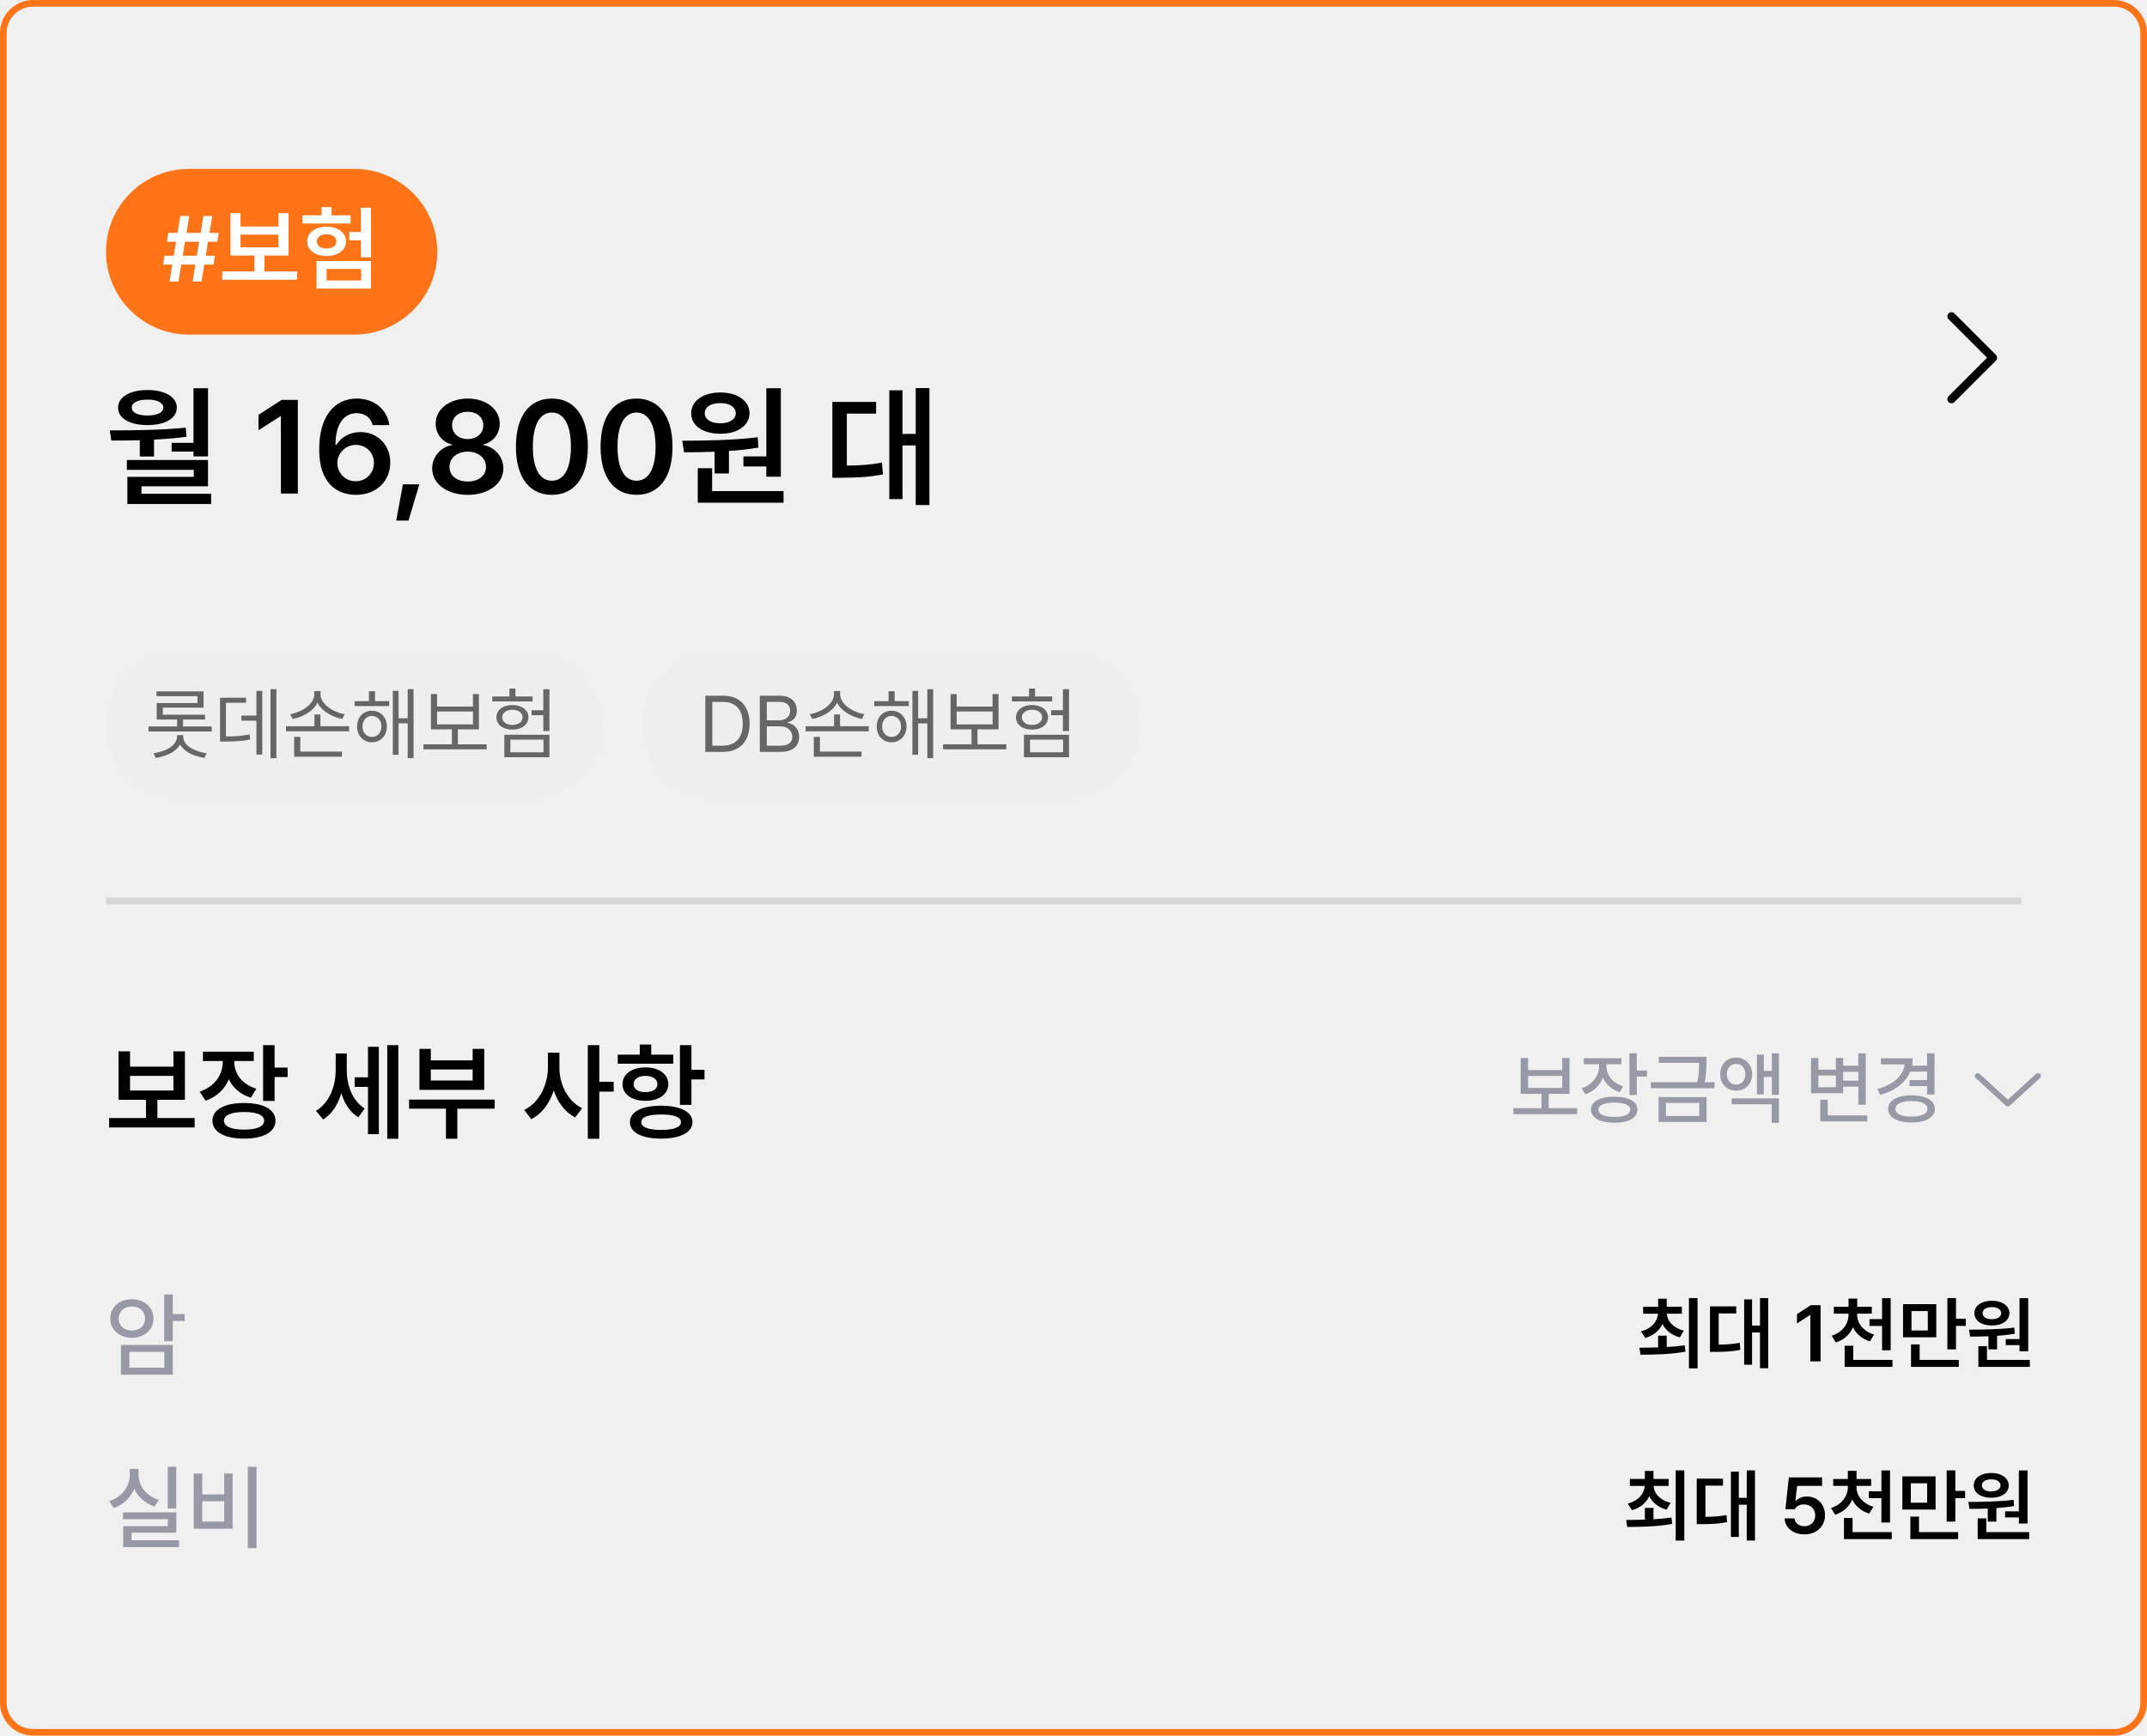
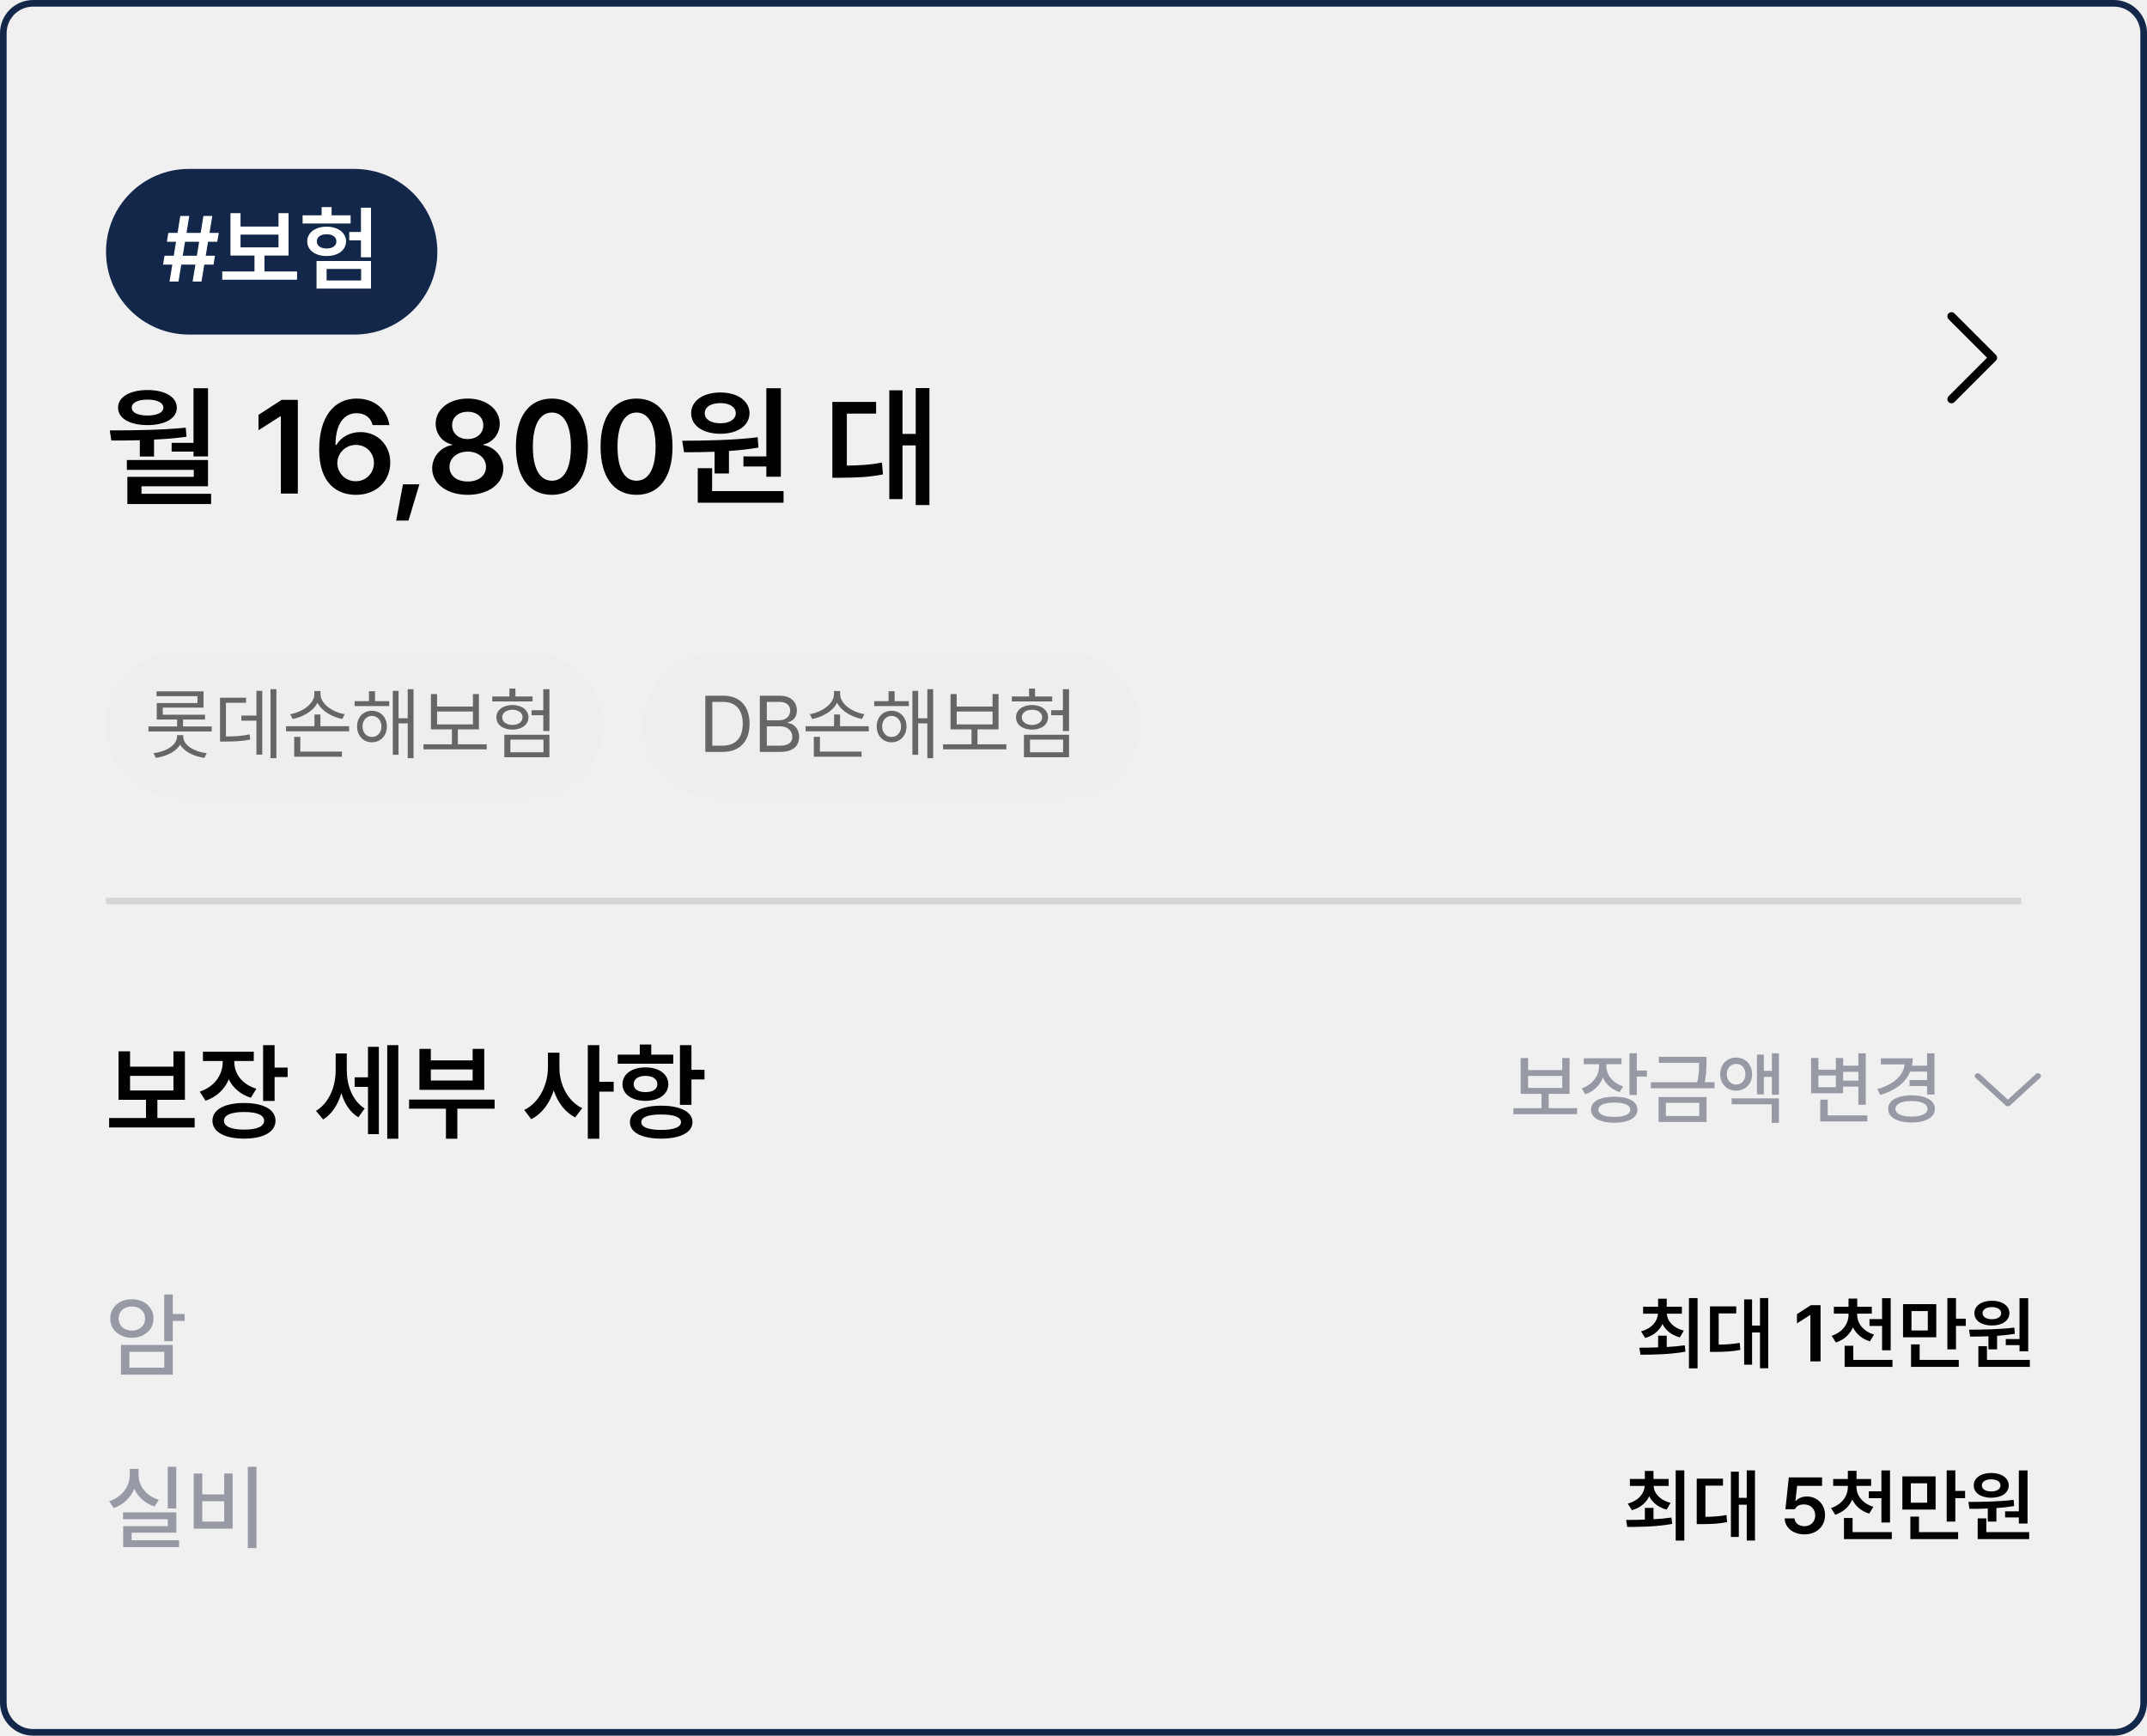
<svg xmlns="http://www.w3.org/2000/svg" width="324" height="262" viewBox="0 0 324 262" fill="none">
-   <rect x="0.5" y="0.5" width="323" height="261" rx="4.5" stroke="#FF7417" />
-   <rect x="16" y="25.5" width="50" height="25" rx="12.5" fill="#FF7417" />
+   <rect x="0.5" y="0.5" width="323" height="261" rx="4.5" stroke="#122749" />
+   <rect x="16" y="25.5" width="50" height="25" rx="12.5" fill="#122749" />
  <path d="M29.066 42.5L29.49 39.943H27.357L26.934 42.5H25.58L26.004 39.943H24.609L24.828 38.603H26.223L26.564 36.498H25.184L25.402 35.158H26.797L27.207 32.602H28.561L28.15 35.158H30.283L30.693 32.602H32.033L31.623 35.158H33.018L32.785 36.498H31.391L31.049 38.603H32.443L32.225 39.943H30.83L30.406 42.5H29.066ZM27.576 38.603H29.709L30.051 36.498H27.918L27.576 38.603ZM44.83 40.982V42.227H33.537V40.982H38.404V38.576H34.781V32.178H36.299V34.201H42.027V32.178H43.545V38.576H39.908V40.982H44.83ZM36.299 37.346H42.027V35.418H36.299V37.346ZM55.986 31.357V38.836H54.469V36.279H52.705V35.022H54.469V31.357H55.986ZM55.986 39.397V43.566H47.77V39.397H55.986ZM49.287 40.6V42.336H54.496V40.6H49.287ZM52.91 32.506V33.736H45.664V32.506H48.535V31.262H50.039V32.506H52.91ZM49.287 34.215C51.01 34.215 52.213 35.131 52.227 36.43C52.213 37.77 51.01 38.645 49.287 38.645C47.578 38.645 46.361 37.77 46.361 36.43C46.361 35.131 47.578 34.215 49.287 34.215ZM49.287 35.363C48.398 35.363 47.81 35.773 47.81 36.43C47.81 37.113 48.398 37.51 49.287 37.51C50.176 37.51 50.764 37.113 50.764 36.43C50.764 35.773 50.176 35.363 49.287 35.363Z" fill="white" />
  <path d="M31.391 58.602V68.894H29.203V68.172H25.902V66.844H29.203V58.602H31.391ZM16.566 64.969C19.984 64.969 24.242 64.93 28.031 64.559L28.148 65.926C26.537 66.15 24.877 66.287 23.246 66.356V68.914H21.098V66.453C19.584 66.492 18.129 66.502 16.801 66.492L16.566 64.969ZM31.391 69.441V73.406H21.352V74.539H31.859V76.082H19.223V71.981H29.242V70.926H19.145V69.441H31.391ZM22.27 58.875C24.887 58.875 26.684 59.93 26.684 61.531C26.684 63.172 24.887 64.168 22.27 64.168C19.594 64.168 17.816 63.172 17.816 61.531C17.816 59.93 19.594 58.875 22.27 58.875ZM22.27 60.32C20.785 60.32 19.867 60.789 19.887 61.531C19.867 62.273 20.785 62.723 22.27 62.723C23.715 62.723 24.652 62.273 24.652 61.531C24.652 60.789 23.715 60.32 22.27 60.32ZM44.945 60.359V74.5H42.387V62.84H42.309L39.008 64.949V62.625L42.504 60.359H44.945ZM53.676 74.695C50.922 74.676 48.148 73.035 48.168 67.82C48.168 62.977 50.375 60.164 53.832 60.164C56.566 60.164 58.441 61.883 58.754 64.168H56.234C55.98 63.094 55.121 62.371 53.832 62.371C51.781 62.371 50.629 64.188 50.629 67.156H50.766C51.488 65.945 52.855 65.223 54.398 65.223C56.938 65.223 58.891 67.137 58.891 69.812C58.891 72.625 56.801 74.715 53.676 74.695ZM53.676 72.644C55.258 72.644 56.43 71.414 56.43 69.871C56.43 68.367 55.277 67.156 53.715 67.156C52.133 67.156 50.922 68.406 50.902 69.891C50.922 71.375 52.074 72.644 53.676 72.644ZM63.285 73.113L61.645 78.582H59.789L60.805 73.113H63.285ZM70.59 74.695C67.445 74.695 65.219 73.016 65.219 70.711C65.219 68.914 66.547 67.449 68.246 67.176V67.098C66.762 66.785 65.746 65.496 65.746 63.953C65.746 61.766 67.797 60.164 70.59 60.164C73.363 60.164 75.414 61.766 75.414 63.953C75.414 65.496 74.379 66.785 72.914 67.098V67.176C74.613 67.449 75.961 68.914 75.961 70.711C75.961 73.016 73.715 74.695 70.59 74.695ZM70.59 72.684C72.25 72.684 73.344 71.785 73.344 70.477C73.344 69.148 72.172 68.172 70.59 68.172C68.988 68.172 67.816 69.148 67.836 70.477C67.816 71.785 68.91 72.684 70.59 72.684ZM70.59 66.277C71.957 66.277 72.934 65.418 72.934 64.188C72.934 62.996 71.977 62.156 70.59 62.156C69.184 62.156 68.227 62.977 68.227 64.188C68.227 65.418 69.203 66.277 70.59 66.277ZM83.285 74.695C79.887 74.695 77.856 72.059 77.856 67.43C77.856 62.82 79.887 60.164 83.285 60.164C86.664 60.164 88.715 62.82 88.715 67.43C88.715 72.059 86.684 74.695 83.285 74.695ZM83.285 72.566C85.062 72.566 86.156 70.828 86.156 67.43C86.156 64.051 85.043 62.273 83.285 62.273C81.527 62.273 80.414 64.051 80.414 67.43C80.414 70.828 81.508 72.566 83.285 72.566ZM96.059 74.695C92.66 74.695 90.629 72.059 90.629 67.43C90.629 62.82 92.66 60.164 96.059 60.164C99.438 60.164 101.488 62.82 101.488 67.43C101.488 72.059 99.457 74.695 96.059 74.695ZM96.059 72.566C97.836 72.566 98.93 70.828 98.93 67.43C98.93 64.051 97.816 62.273 96.059 62.273C94.301 62.273 93.188 64.051 93.188 67.43C93.188 70.828 94.281 72.566 96.059 72.566ZM117.836 58.602V71.961H115.648V70.418H112.191V68.894H115.648V58.602H117.836ZM118.246 74.129V75.887H105.297V70.672H107.465V74.129H118.246ZM102.953 66.531C106.215 66.512 110.59 66.473 114.34 66.004L114.457 67.566C113.002 67.811 111.498 67.977 110.004 68.074V71.473H107.836V68.191C106.186 68.26 104.613 68.269 103.227 68.269L102.953 66.531ZM108.715 59.246C111.293 59.246 113.09 60.516 113.109 62.371C113.09 64.266 111.293 65.477 108.715 65.477C106.098 65.477 104.301 64.266 104.301 62.371C104.301 60.516 106.098 59.246 108.715 59.246ZM108.715 60.848C107.309 60.848 106.352 61.414 106.352 62.371C106.352 63.328 107.309 63.895 108.715 63.895C110.062 63.895 111.02 63.328 111.039 62.371C111.02 61.414 110.062 60.848 108.715 60.848ZM140.258 58.582V76.238H138.188V67.234H136.195V75.34H134.203V58.914H136.195V65.496H138.188V58.582H140.258ZM132.211 60.672V62.43H127.797V70.281C129.721 70.262 131.303 70.164 133.09 69.832L133.246 71.609C131.117 72.039 129.262 72.098 126.801 72.117H125.609V60.672H132.211Z" fill="black" />
-   <path d="M301.192 54.442L294.942 60.692C294.884 60.75 294.815 60.796 294.739 60.828C294.663 60.859 294.582 60.876 294.5 60.876C294.418 60.876 294.336 60.859 294.261 60.828C294.185 60.796 294.116 60.75 294.058 60.692C294 60.634 293.954 60.565 293.922 60.489C293.891 60.413 293.875 60.332 293.875 60.25C293.875 60.168 293.891 60.087 293.922 60.011C293.954 59.935 294 59.866 294.058 59.808L299.866 54L294.058 48.192C293.94 48.075 293.875 47.916 293.875 47.75C293.875 47.584 293.94 47.425 294.058 47.308C294.175 47.191 294.334 47.125 294.5 47.125C294.666 47.125 294.825 47.191 294.942 47.308L301.192 53.558C301.25 53.616 301.296 53.685 301.328 53.761C301.359 53.837 301.375 53.918 301.375 54C301.375 54.082 301.359 54.164 301.328 54.239C301.296 54.315 301.25 54.384 301.192 54.442Z" fill="black" />
+   <path d="M301.192 54.443L294.942 60.693C294.884 60.751 294.815 60.797 294.739 60.828C294.663 60.859 294.582 60.876 294.5 60.876C294.418 60.876 294.336 60.859 294.261 60.828C294.185 60.797 294.116 60.751 294.058 60.693C294 60.635 293.954 60.566 293.922 60.49C293.891 60.414 293.875 60.333 293.875 60.25C293.875 60.168 293.891 60.087 293.922 60.011C293.954 59.935 294 59.866 294.058 59.808L299.866 54L294.058 48.193C293.94 48.075 293.875 47.916 293.875 47.75C293.875 47.584 293.94 47.425 294.058 47.308C294.175 47.191 294.334 47.125 294.5 47.125C294.666 47.125 294.825 47.191 294.942 47.308L301.192 53.558C301.25 53.616 301.296 53.685 301.328 53.761C301.359 53.837 301.375 53.918 301.375 54C301.375 54.083 301.359 54.164 301.328 54.24C301.296 54.316 301.25 54.385 301.192 54.443Z" fill="black" />
  <rect x="16" y="98.5" width="75" height="22" rx="11" fill="#EEEEEE" />
  <path d="M31.949 109.656V110.418H22.41V109.656H26.723V108.613H23.652V106.129H29.793V105.086H23.617V104.359H30.719V106.82H24.566V107.887H30.941V108.613H27.625V109.656H31.949ZM27.648 111.18C27.648 112.492 29.277 113.453 31.188 113.699L30.848 114.402C29.26 114.174 27.807 113.488 27.18 112.398C26.553 113.488 25.1 114.174 23.512 114.402L23.172 113.699C25.07 113.453 26.711 112.492 26.711 111.18V110.969H27.648V111.18ZM41.711 104.031V114.449H40.82V104.031H41.711ZM39.578 104.289V113.91H38.699V108.789H36.426V108.016H38.699V104.289H39.578ZM37.129 105.32V106.082H34.094V111.168C35.594 111.162 36.543 111.098 37.668 110.852L37.762 111.637C36.555 111.883 35.535 111.93 33.859 111.941H33.203V105.32H37.129ZM51.602 113.453V114.227H44.395V111.227H45.32V113.453H51.602ZM52.691 109.621V110.395H43.164V109.621H47.453V107.852H48.355V109.621H52.691ZM48.367 104.781C48.367 106.258 50.195 107.512 52.023 107.805L51.66 108.531C50.096 108.227 48.555 107.342 47.91 106.082C47.266 107.348 45.736 108.238 44.16 108.531L43.785 107.805C45.613 107.5 47.441 106.246 47.441 104.781V104.312H48.367V104.781ZM58.738 105.836V106.586H53.512V105.836H55.68V104.348H56.594V105.836H58.738ZM56.125 107.289C57.438 107.289 58.375 108.273 58.387 109.656C58.375 111.051 57.438 112.047 56.125 112.047C54.824 112.047 53.887 111.051 53.887 109.656C53.887 108.273 54.824 107.289 56.125 107.289ZM56.125 108.062C55.305 108.074 54.707 108.742 54.707 109.656C54.707 110.582 55.305 111.25 56.125 111.238C56.957 111.25 57.566 110.582 57.566 109.656C57.566 108.742 56.957 108.074 56.125 108.062ZM62.406 104.031V114.449H61.527V109.188H60.145V113.934H59.277V104.289H60.145V108.426H61.527V104.031H62.406ZM73.445 112.352V113.113H63.906V112.352H68.195V110.102H65.031V104.77H65.957V106.656H71.371V104.77H72.273V110.102H69.098V112.352H73.445ZM65.957 109.352H71.371V107.406H65.957V109.352ZM82.914 104.031V110.348H81.988V107.969H80.219V107.207H81.988V104.031H82.914ZM82.914 110.91V114.309H76.106V110.91H82.914ZM77.019 111.648V113.559H82.012V111.648H77.019ZM80.371 105.133V105.883H74.289V105.133H76.879V103.938H77.781V105.133H80.371ZM77.324 106.422C78.742 106.422 79.738 107.184 79.75 108.273C79.738 109.398 78.742 110.137 77.324 110.137C75.906 110.137 74.91 109.398 74.91 108.273C74.91 107.184 75.906 106.422 77.324 106.422ZM77.324 107.137C76.422 107.137 75.789 107.605 75.789 108.273C75.789 108.965 76.422 109.422 77.324 109.434C78.227 109.422 78.859 108.965 78.859 108.273C78.859 107.605 78.227 107.137 77.324 107.137Z" fill="#666666" />
  <rect x="97" y="98.5" width="75" height="22" rx="11" fill="#EEEEEE" />
  <path d="M109.074 113.5H106.438V105.016H109.18C111.652 105.016 113.117 106.609 113.117 109.246C113.117 111.895 111.652 113.5 109.074 113.5ZM107.492 112.562H109.004C111.09 112.562 112.086 111.309 112.086 109.246C112.086 107.195 111.09 105.953 109.109 105.953H107.492V112.562ZM114.664 113.5V105.016H117.641C119.422 105.016 120.254 106.012 120.254 107.266C120.254 108.355 119.609 108.848 118.871 109.047V109.129C119.656 109.176 120.594 109.902 120.594 111.25C120.594 112.527 119.75 113.5 117.746 113.5H114.664ZM117.734 112.562C119.059 112.562 119.574 111.977 119.574 111.238C119.574 110.371 118.883 109.645 117.793 109.645H115.719V112.562H117.734ZM117.605 108.73C118.52 108.73 119.246 108.168 119.246 107.277C119.246 106.539 118.754 105.953 117.641 105.953H115.719V108.73H117.605ZM130.016 113.453V114.227H122.809V111.227H123.734V113.453H130.016ZM131.105 109.621V110.395H121.578V109.621H125.867V107.852H126.77V109.621H131.105ZM126.781 104.781C126.781 106.258 128.609 107.512 130.438 107.805L130.074 108.531C128.51 108.227 126.969 107.342 126.324 106.082C125.68 107.348 124.15 108.238 122.574 108.531L122.199 107.805C124.027 107.5 125.855 106.246 125.855 104.781V104.312H126.781V104.781ZM137.152 105.836V106.586H131.926V105.836H134.094V104.348H135.008V105.836H137.152ZM134.539 107.289C135.852 107.289 136.789 108.273 136.801 109.656C136.789 111.051 135.852 112.047 134.539 112.047C133.238 112.047 132.301 111.051 132.301 109.656C132.301 108.273 133.238 107.289 134.539 107.289ZM134.539 108.062C133.719 108.074 133.121 108.742 133.121 109.656C133.121 110.582 133.719 111.25 134.539 111.238C135.371 111.25 135.98 110.582 135.98 109.656C135.98 108.742 135.371 108.074 134.539 108.062ZM140.82 104.031V114.449H139.941V109.188H138.559V113.934H137.691V104.289H138.559V108.426H139.941V104.031H140.82ZM151.859 112.352V113.113H142.32V112.352H146.609V110.102H143.445V104.77H144.371V106.656H149.785V104.77H150.688V110.102H147.512V112.352H151.859ZM144.371 109.352H149.785V107.406H144.371V109.352ZM161.328 104.031V110.348H160.402V107.969H158.633V107.207H160.402V104.031H161.328ZM161.328 110.91V114.309H154.52V110.91H161.328ZM155.434 111.648V113.559H160.426V111.648H155.434ZM158.785 105.133V105.883H152.703V105.133H155.293V103.938H156.195V105.133H158.785ZM155.738 106.422C157.156 106.422 158.152 107.184 158.164 108.273C158.152 109.398 157.156 110.137 155.738 110.137C154.32 110.137 153.324 109.398 153.324 108.273C153.324 107.184 154.32 106.422 155.738 106.422ZM155.738 107.137C154.836 107.137 154.203 107.605 154.203 108.273C154.203 108.965 154.836 109.422 155.738 109.434C156.641 109.422 157.273 108.965 157.273 108.273C157.273 107.605 156.641 107.137 155.738 107.137Z" fill="#666666" />
  <line x1="16" y1="136" x2="305" y2="136" stroke="#D5D5D5" />
-   <g clip-path="url(#clip0_10_254)">
+   <g clip-path="url(#clip0_47_55)">
    <path d="M29.375 168.766V170.188H16.469V168.766H22.031V166.016H17.891V158.703H19.625V161.016H26.172V158.703H27.906V166.016H23.75V168.766H29.375ZM19.625 164.609H26.172V162.406H19.625V164.609ZM35.359 160.312C35.359 162.047 36.484 163.672 38.688 164.344L37.859 165.703C36.273 165.211 35.148 164.203 34.531 162.922C33.906 164.406 32.711 165.586 31.016 166.156L30.141 164.781C32.422 164.031 33.609 162.203 33.609 160.328V160.156H30.625V158.75H38.297V160.156H35.359V160.312ZM41.438 157.766V161.156H43.406V162.578H41.438V166.188H39.703V157.766H41.438ZM36.844 166.5C39.766 166.5 41.562 167.484 41.578 169.172C41.562 170.875 39.766 171.875 36.844 171.875C33.891 171.875 32.062 170.875 32.062 169.172C32.062 167.484 33.891 166.5 36.844 166.5ZM36.844 167.859C34.906 167.859 33.797 168.312 33.797 169.172C33.797 170.047 34.906 170.516 36.844 170.516C38.781 170.516 39.859 170.047 39.859 169.172C39.859 168.312 38.781 167.859 36.844 167.859ZM52.328 161.469C52.328 163.75 53.125 166.125 55.031 167.328L54.078 168.656C52.805 167.891 51.977 166.57 51.516 165.016C51 166.727 50.094 168.172 48.766 168.984L47.688 167.688C49.734 166.438 50.656 163.953 50.656 161.547V159.016H52.328V161.469ZM60.109 157.766V171.891H58.438V157.766H60.109ZM57.172 158.016V171.203H55.531V164.062H53.516V162.625H55.531V158.016H57.172ZM74.641 165.984V167.359H69.016V171.891H67.297V167.359H61.734V165.984H74.641ZM65.016 158.328V160.062H71.328V158.328H73.078V164.516H63.297V158.328H65.016ZM65.016 163.109H71.328V161.438H65.016V163.109ZM84.422 161.156C84.406 163.672 85.672 166.234 87.859 167.281L86.797 168.672C85.266 167.898 84.164 166.406 83.562 164.609C82.945 166.531 81.789 168.125 80.172 168.938L79.109 167.547C81.375 166.469 82.672 163.766 82.688 161.156V158.906H84.422V161.156ZM90.438 157.766V163.297H92.609V164.781H90.438V171.891H88.703V157.766H90.438ZM104.344 157.766V161.484H106.312V162.938H104.344V166.781H102.609V157.766H104.344ZM99.781 166.906C102.672 166.906 104.5 167.828 104.5 169.391C104.5 170.938 102.672 171.875 99.781 171.875C96.844 171.875 95.047 170.938 95.062 169.391C95.047 167.828 96.844 166.906 99.781 166.906ZM99.781 168.234C97.844 168.234 96.766 168.609 96.781 169.391C96.766 170.141 97.844 170.562 99.781 170.562C101.688 170.562 102.766 170.141 102.766 169.391C102.766 168.609 101.688 168.234 99.781 168.234ZM101.594 159.203V160.562H93.219V159.203H96.547V157.672H98.281V159.203H101.594ZM97.406 161.125C99.453 161.125 100.844 162.141 100.859 163.656C100.844 165.172 99.453 166.172 97.406 166.172C95.344 166.172 93.938 165.172 93.938 163.656C93.938 162.141 95.344 161.125 97.406 161.125ZM97.406 162.406C96.328 162.406 95.625 162.875 95.625 163.656C95.625 164.422 96.328 164.859 97.406 164.859C98.484 164.859 99.203 164.422 99.203 163.656C99.203 162.875 98.484 162.406 97.406 162.406Z" fill="black" />
    <path d="M237.996 168.189H228.387V167.275H237.996V168.189ZM233.713 167.533H232.623V164.826H233.713V167.533ZM230.602 161.521H235.758V159.711H236.854V165.119H229.482V159.711H230.602V161.521ZM235.758 164.217V162.418H230.602V164.217H235.758ZM242.215 160.941C242.215 161.586 242.096 162.191 241.857 162.758C241.623 163.32 241.283 163.812 240.838 164.234C240.393 164.652 239.861 164.969 239.244 165.184L238.682 164.299C239.217 164.115 239.682 163.854 240.076 163.514C240.475 163.17 240.781 162.777 240.996 162.336C241.211 161.891 241.318 161.426 241.318 160.941V160.139H242.215V160.941ZM242.42 160.936C242.42 161.377 242.521 161.801 242.725 162.207C242.928 162.609 243.217 162.965 243.592 163.273C243.971 163.578 244.422 163.816 244.945 163.988L244.418 164.861C243.816 164.662 243.299 164.369 242.865 163.982C242.432 163.596 242.098 163.141 241.863 162.617C241.633 162.094 241.518 161.533 241.518 160.936V160.139H242.42V160.936ZM244.693 160.648H239.004V159.746H244.693V160.648ZM247.008 165.295H245.9V158.99H247.008V165.295ZM248.537 162.512H246.697V161.592H248.537V162.512ZM243.615 165.553C244.334 165.553 244.955 165.629 245.479 165.781C246.006 165.934 246.408 166.156 246.686 166.449C246.963 166.742 247.102 167.094 247.102 167.504C247.102 167.914 246.963 168.266 246.686 168.559C246.408 168.855 246.006 169.082 245.479 169.238C244.955 169.398 244.334 169.479 243.615 169.479C242.893 169.479 242.266 169.398 241.734 169.238C241.207 169.082 240.801 168.855 240.516 168.559C240.234 168.266 240.094 167.914 240.094 167.504C240.094 167.094 240.234 166.742 240.516 166.449C240.801 166.156 241.207 165.934 241.734 165.781C242.266 165.629 242.893 165.553 243.615 165.553ZM243.615 166.432C243.119 166.432 242.689 166.473 242.326 166.555C241.963 166.637 241.686 166.758 241.494 166.918C241.307 167.078 241.213 167.273 241.213 167.504C241.213 167.73 241.307 167.928 241.494 168.096C241.686 168.26 241.961 168.385 242.32 168.471C242.68 168.557 243.111 168.6 243.615 168.6C244.127 168.6 244.561 168.557 244.916 168.471C245.275 168.385 245.549 168.26 245.736 168.096C245.924 167.928 246.018 167.73 246.018 167.504C246.018 167.273 245.924 167.078 245.736 166.918C245.549 166.758 245.273 166.637 244.91 166.555C244.551 166.473 244.119 166.432 243.615 166.432ZM257.121 160.438H250.33V159.529H257.121V160.438ZM258.738 164.27H249.129V163.361H258.738V164.27ZM257.52 160.332C257.52 160.938 257.5 161.486 257.461 161.979C257.422 162.471 257.33 163.033 257.186 163.666L256.072 163.613C256.182 163.176 256.26 162.766 256.307 162.383C256.354 161.996 256.383 161.658 256.395 161.369C256.406 161.076 256.412 160.73 256.412 160.332V159.529H257.52V160.332ZM257.537 169.361H250.295V165.605H257.537V169.361ZM251.396 168.459H256.436V166.479H251.396V168.459ZM261.996 159.641C262.453 159.641 262.865 159.748 263.232 159.963C263.6 160.174 263.887 160.471 264.094 160.854C264.305 161.232 264.41 161.666 264.41 162.154C264.41 162.639 264.305 163.068 264.094 163.443C263.887 163.818 263.6 164.111 263.232 164.322C262.865 164.533 262.453 164.639 261.996 164.639C261.531 164.639 261.115 164.533 260.748 164.322C260.385 164.111 260.102 163.818 259.898 163.443C259.695 163.068 259.594 162.639 259.594 162.154C259.594 161.666 259.695 161.232 259.898 160.854C260.105 160.471 260.391 160.174 260.754 159.963C261.117 159.748 261.531 159.641 261.996 159.641ZM261.996 160.602C261.73 160.602 261.49 160.668 261.275 160.801C261.061 160.93 260.893 161.111 260.771 161.346C260.654 161.576 260.596 161.846 260.596 162.154C260.596 162.451 260.654 162.719 260.771 162.957C260.893 163.195 261.061 163.381 261.275 163.514C261.49 163.646 261.73 163.713 261.996 163.713C262.266 163.713 262.506 163.646 262.717 163.514C262.932 163.381 263.098 163.195 263.215 162.957C263.336 162.719 263.396 162.451 263.396 162.154C263.396 161.846 263.336 161.574 263.215 161.34C263.098 161.102 262.934 160.92 262.723 160.795C262.512 160.666 262.27 160.602 261.996 160.602ZM268.453 165.26H267.393V159.002H268.453V165.26ZM267.715 162.559H265.805V161.656H267.715V162.559ZM266.18 165.195H265.137V159.195H266.18V165.195ZM268.453 169.49H267.357V166.695H261.316V165.805H268.453V169.49ZM280.84 161.791H277.904V160.871H280.84V161.791ZM280.881 164.029H277.904V163.121H280.881V164.029ZM281.555 166.766H280.441V159.002H281.555V166.766ZM281.789 169.285H274.693V168.365H281.789V169.285ZM275.818 168.846H274.693V165.998H275.818V168.846ZM274.412 161.475H277.049V159.699H278.145V165.02H273.305V159.699H274.412V161.475ZM277.049 164.117V162.342H274.412V164.117H277.049ZM291 161.756H288.252V160.871H291V161.756ZM290.924 163.941H288.17V163.033H290.924V163.941ZM291.926 165.225H290.812V159.002H291.926V165.225ZM288.645 159.758C288.645 160.66 288.451 161.475 288.064 162.201C287.678 162.928 287.119 163.549 286.389 164.064C285.662 164.576 284.783 164.982 283.752 165.283L283.295 164.404C284.193 164.15 284.951 163.82 285.568 163.414C286.189 163.004 286.658 162.533 286.975 162.002C287.295 161.471 287.455 160.895 287.455 160.273V159.758H288.645ZM288.217 160.672H283.84V159.758H288.217V160.672ZM288.469 165.336C289.176 165.336 289.795 165.42 290.326 165.588C290.861 165.752 291.271 165.986 291.557 166.291C291.846 166.596 291.99 166.961 291.99 167.387C291.99 167.809 291.846 168.176 291.557 168.488C291.271 168.797 290.861 169.033 290.326 169.197C289.795 169.361 289.176 169.443 288.469 169.443C287.758 169.443 287.137 169.361 286.605 169.197C286.074 169.033 285.662 168.797 285.369 168.488C285.08 168.176 284.936 167.809 284.936 167.387C284.936 166.961 285.08 166.596 285.369 166.291C285.662 165.986 286.074 165.752 286.605 165.588C287.137 165.42 287.758 165.336 288.469 165.336ZM288.469 166.215C287.977 166.207 287.545 166.25 287.174 166.344C286.807 166.438 286.523 166.574 286.324 166.754C286.129 166.93 286.031 167.141 286.031 167.387C286.031 167.629 286.129 167.838 286.324 168.014C286.523 168.186 286.805 168.318 287.168 168.412C287.535 168.506 287.969 168.553 288.469 168.553C288.961 168.553 289.387 168.506 289.746 168.412C290.109 168.318 290.389 168.186 290.584 168.014C290.783 167.838 290.883 167.629 290.883 167.387C290.883 167.141 290.783 166.93 290.584 166.754C290.389 166.574 290.109 166.438 289.746 166.344C289.387 166.25 288.961 166.207 288.469 166.215Z" fill="#9799A5" />
    <path d="M302.678 166.878L298.133 162.712C298.091 162.673 298.057 162.627 298.035 162.576C298.012 162.526 298 162.472 298 162.417C298 162.362 298.012 162.308 298.035 162.257C298.057 162.207 298.091 162.161 298.133 162.122C298.175 162.083 298.226 162.053 298.281 162.032C298.336 162.011 298.395 162 298.455 162C298.514 162 298.574 162.011 298.629 162.032C298.684 162.053 298.734 162.083 298.776 162.122L303 165.994L307.224 162.122C307.309 162.044 307.425 162 307.545 162C307.666 162 307.782 162.044 307.867 162.122C307.952 162.2 308 162.306 308 162.417C308 162.527 307.952 162.633 307.867 162.712L303.322 166.878C303.279 166.917 303.229 166.947 303.174 166.968C303.119 166.989 303.06 167 303 167C302.94 167 302.881 166.989 302.826 166.968C302.771 166.947 302.721 166.917 302.678 166.878Z" fill="#9799A5" />
  </g>
-   <g clip-path="url(#clip1_10_254)">
+   <g clip-path="url(#clip1_47_55)">
    <path d="M26.076 202.46H24.784V195.405H26.076V202.46ZM27.86 199.391H25.714V198.345H27.86V199.391ZM26.076 207.505H18.249V203.021H26.076V207.505ZM19.527 206.452H24.791V204.06H19.527V206.452ZM19.896 196.13C20.516 196.121 21.072 196.239 21.564 196.485C22.061 196.731 22.451 197.078 22.733 197.524C23.02 197.966 23.164 198.47 23.164 199.035C23.164 199.6 23.02 200.102 22.733 200.539C22.451 200.972 22.061 201.314 21.564 201.564C21.072 201.811 20.516 201.938 19.896 201.947C19.277 201.938 18.718 201.811 18.222 201.564C17.73 201.314 17.342 200.972 17.06 200.539C16.777 200.102 16.636 199.6 16.636 199.035C16.636 198.47 16.777 197.966 17.06 197.524C17.342 197.078 17.73 196.731 18.222 196.485C18.714 196.239 19.272 196.121 19.896 196.13ZM19.896 197.224C19.518 197.219 19.176 197.292 18.871 197.442C18.57 197.593 18.333 197.807 18.16 198.085C17.991 198.358 17.907 198.675 17.907 199.035C17.907 199.391 17.991 199.707 18.16 199.985C18.333 200.259 18.57 200.471 18.871 200.621C19.176 200.767 19.518 200.844 19.896 200.854C20.275 200.844 20.616 200.767 20.922 200.621C21.227 200.471 21.464 200.259 21.633 199.985C21.806 199.707 21.893 199.391 21.893 199.035C21.893 198.675 21.806 198.358 21.633 198.085C21.464 197.807 21.227 197.593 20.922 197.442C20.616 197.292 20.275 197.219 19.896 197.224Z" fill="#9799A5" />
    <path d="M251.523 201.621V203.332C252.443 203.285 253.369 203.203 254.242 203.074L254.348 204.035C251.969 204.469 249.426 204.492 247.562 204.492L247.398 203.438C248.225 203.432 249.197 203.426 250.223 203.391V201.621H251.523ZM253.809 197.25V198.305H251.547C251.605 199.436 252.502 200.455 254.102 200.859L253.504 201.879C252.25 201.539 251.354 200.807 250.879 199.863C250.41 200.859 249.525 201.621 248.266 201.961L247.645 200.977C249.244 200.537 250.123 199.494 250.199 198.305H247.961V197.25H250.223V196.043H251.523V197.25H253.809ZM256.176 195.949V206.555H254.875V195.949H256.176ZM266.84 195.949V206.543H265.598V201.141H264.402V206.004H263.207V196.148H264.402V200.098H265.598V195.949H266.84ZM262.012 197.203V198.258H259.363V202.969C260.518 202.957 261.467 202.898 262.539 202.699L262.633 203.766C261.355 204.023 260.242 204.059 258.766 204.07H258.051V197.203H262.012ZM274.738 197.016V205.5H273.203V198.504H273.156L271.176 199.77V198.375L273.273 197.016H274.738ZM280.258 198.457C280.258 199.723 281.137 200.941 282.812 201.457L282.18 202.477C280.979 202.113 280.111 201.346 279.625 200.367C279.156 201.422 278.283 202.254 277.047 202.652L276.414 201.633C278.078 201.105 278.957 199.816 278.957 198.457V198.293H276.742V197.262H278.957V196.02H280.27V197.262H282.473V198.293H280.258V198.457ZM285.32 195.961V203.824H284.02V200.156H282.121V199.113H284.02V195.961H285.32ZM285.59 205.277V206.332H278.371V203.145H279.672V205.277H285.59ZM292.199 196.863V201.867H287.184V196.863H292.199ZM288.461 197.906V200.836H290.922V197.906H288.461ZM295.176 195.949V199.055H296.652V200.145H295.176V203.684H293.875V195.949H295.176ZM295.598 205.277V206.332H288.391V202.934H289.691V205.277H295.598ZM306.074 195.961V203.977H304.762V203.051H302.688V202.137H304.762V195.961H306.074ZM306.32 205.277V206.332H298.551V203.203H299.852V205.277H306.32ZM297.145 200.719C299.102 200.707 301.727 200.684 303.977 200.402L304.047 201.34C303.174 201.486 302.271 201.586 301.375 201.645V203.684H300.074V201.715C299.084 201.756 298.141 201.762 297.309 201.762L297.145 200.719ZM300.602 196.348C302.148 196.348 303.227 197.109 303.238 198.223C303.227 199.359 302.148 200.086 300.602 200.086C299.031 200.086 297.953 199.359 297.953 198.223C297.953 197.109 299.031 196.348 300.602 196.348ZM300.602 197.309C299.758 197.309 299.184 197.648 299.184 198.223C299.184 198.797 299.758 199.137 300.602 199.137C301.41 199.137 301.984 198.797 301.996 198.223C301.984 197.648 301.41 197.309 300.602 197.309Z" fill="black" />
  </g>
-   <g clip-path="url(#clip2_10_254)">
+   <g clip-path="url(#clip2_47_55)">
    <path d="M26.596 227.708H25.317V221.405H26.596V227.708ZM26.609 231.365H19.862V232.924H18.591V230.374H25.324V229.321H18.564V228.296H26.609V231.365ZM27.02 233.539H18.591V232.5H27.02V233.539ZM20.662 222.67C20.662 223.426 20.519 224.137 20.231 224.803C19.944 225.468 19.537 226.047 19.008 226.539C18.479 227.031 17.859 227.398 17.148 227.64L16.485 226.614C17.119 226.4 17.668 226.095 18.133 225.698C18.598 225.297 18.955 224.835 19.206 224.311C19.457 223.782 19.582 223.235 19.582 222.67V221.733H20.662V222.67ZM20.915 222.67C20.915 223.221 21.036 223.745 21.277 224.242C21.523 224.739 21.877 225.174 22.337 225.548C22.797 225.922 23.337 226.209 23.957 226.409L23.321 227.414C22.615 227.177 21.997 226.826 21.469 226.361C20.945 225.896 20.539 225.347 20.252 224.714C19.965 224.08 19.821 223.399 19.821 222.67V221.733H20.915V222.67ZM38.702 233.689H37.397V221.405H38.702V233.689ZM30.526 225.582H33.835V222.431H35.106V230.757H29.234V222.431H30.526V225.582ZM33.835 229.684V226.607H30.526V229.684H33.835Z" fill="#9799A5" />
    <path d="M249.523 227.621V229.332C250.443 229.285 251.369 229.203 252.242 229.074L252.348 230.035C249.969 230.469 247.426 230.492 245.562 230.492L245.398 229.438C246.225 229.432 247.197 229.426 248.223 229.391V227.621H249.523ZM251.809 223.25V224.305H249.547C249.605 225.436 250.502 226.455 252.102 226.859L251.504 227.879C250.25 227.539 249.354 226.807 248.879 225.863C248.41 226.859 247.525 227.621 246.266 227.961L245.645 226.977C247.244 226.537 248.123 225.494 248.199 224.305H245.961V223.25H248.223V222.043H249.523V223.25H251.809ZM254.176 221.949V232.555H252.875V221.949H254.176ZM264.84 221.949V232.543H263.598V227.141H262.402V232.004H261.207V222.148H262.402V226.098H263.598V221.949H264.84ZM260.012 223.203V224.258H257.363V228.969C258.518 228.957 259.467 228.898 260.539 228.699L260.633 229.766C259.355 230.023 258.242 230.059 256.766 230.07H256.051V223.203H260.012ZM272.305 231.617C270.605 231.617 269.363 230.609 269.316 229.203H270.805C270.852 229.895 271.496 230.387 272.305 230.387C273.254 230.387 273.934 229.695 273.934 228.758C273.934 227.785 273.23 227.094 272.258 227.094C271.602 227.082 271.121 227.316 270.852 227.82H269.434L269.949 223.016H274.965V224.293H271.203L270.945 226.543H271.027C271.355 226.168 271.977 225.898 272.668 225.898C274.25 225.898 275.41 227.082 275.41 228.711C275.41 230.41 274.133 231.617 272.305 231.617ZM280.156 224.457C280.156 225.723 281.035 226.941 282.711 227.457L282.078 228.477C280.877 228.113 280.01 227.346 279.523 226.367C279.055 227.422 278.182 228.254 276.945 228.652L276.312 227.633C277.977 227.105 278.855 225.816 278.855 224.457V224.293H276.641V223.262H278.855V222.02H280.168V223.262H282.371V224.293H280.156V224.457ZM285.219 221.961V229.824H283.918V226.156H282.02V225.113H283.918V221.961H285.219ZM285.488 231.277V232.332H278.27V229.145H279.57V231.277H285.488ZM292.098 222.863V227.867H287.082V222.863H292.098ZM288.359 223.906V226.836H290.82V223.906H288.359ZM295.074 221.949V225.055H296.551V226.145H295.074V229.684H293.773V221.949H295.074ZM295.496 231.277V232.332H288.289V228.934H289.59V231.277H295.496ZM305.973 221.961V229.977H304.66V229.051H302.586V228.137H304.66V221.961H305.973ZM306.219 231.277V232.332H298.449V229.203H299.75V231.277H306.219ZM297.043 226.719C299 226.707 301.625 226.684 303.875 226.402L303.945 227.34C303.072 227.486 302.17 227.586 301.273 227.645V229.684H299.973V227.715C298.982 227.756 298.039 227.762 297.207 227.762L297.043 226.719ZM300.5 222.348C302.047 222.348 303.125 223.109 303.137 224.223C303.125 225.359 302.047 226.086 300.5 226.086C298.93 226.086 297.852 225.359 297.852 224.223C297.852 223.109 298.93 222.348 300.5 222.348ZM300.5 223.309C299.656 223.309 299.082 223.648 299.082 224.223C299.082 224.797 299.656 225.137 300.5 225.137C301.309 225.137 301.883 224.797 301.895 224.223C301.883 223.648 301.309 223.309 300.5 223.309Z" fill="black" />
  </g>
  <defs>
-     <clipPath id="clip0_10_254">
+     <clipPath id="clip0_47_55">
      <rect width="292" height="24" fill="white" transform="translate(16 152.5)" />
    </clipPath>
-     <clipPath id="clip1_10_254">
+     <clipPath id="clip1_47_55">
      <rect width="292" height="18" fill="white" transform="translate(16 192.5)" />
    </clipPath>
-     <clipPath id="clip2_10_254">
+     <clipPath id="clip2_47_55">
      <rect width="292" height="18" fill="white" transform="translate(16 218.5)" />
    </clipPath>
  </defs>
</svg>
